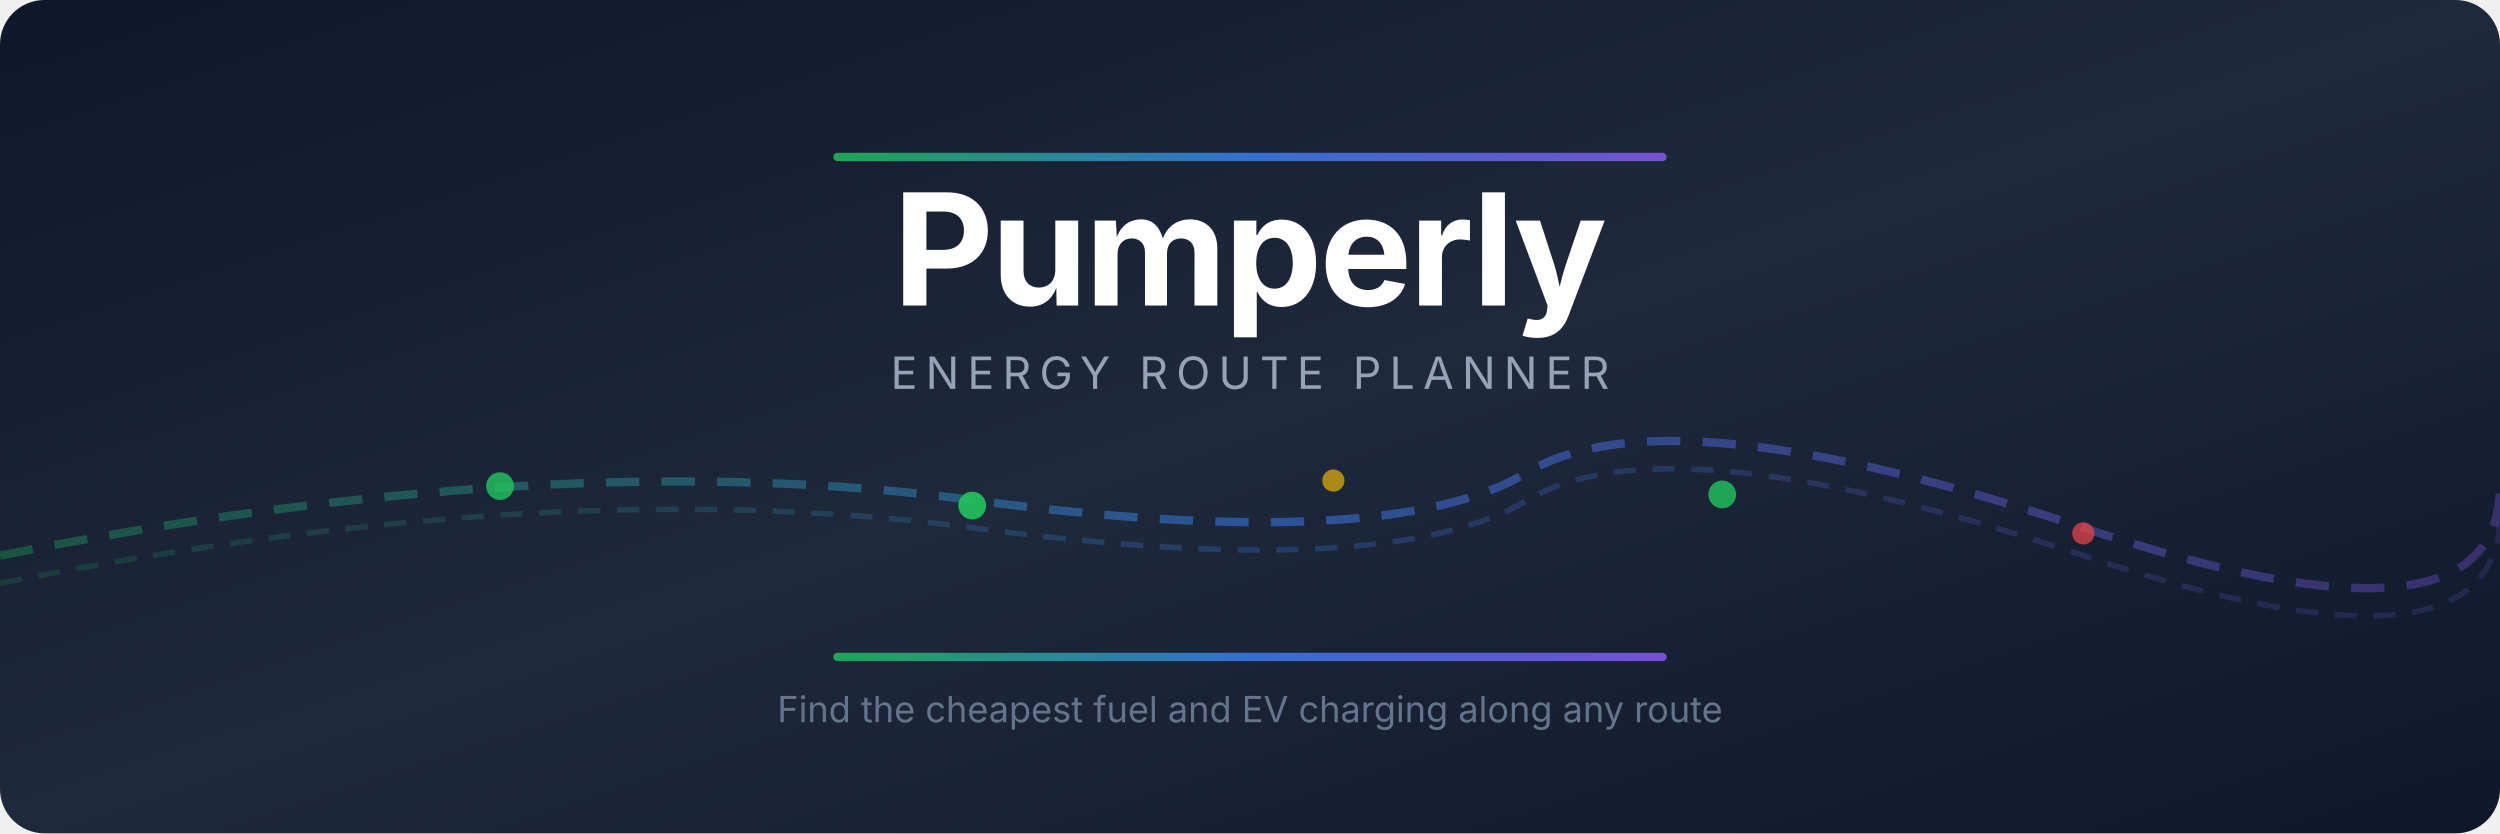
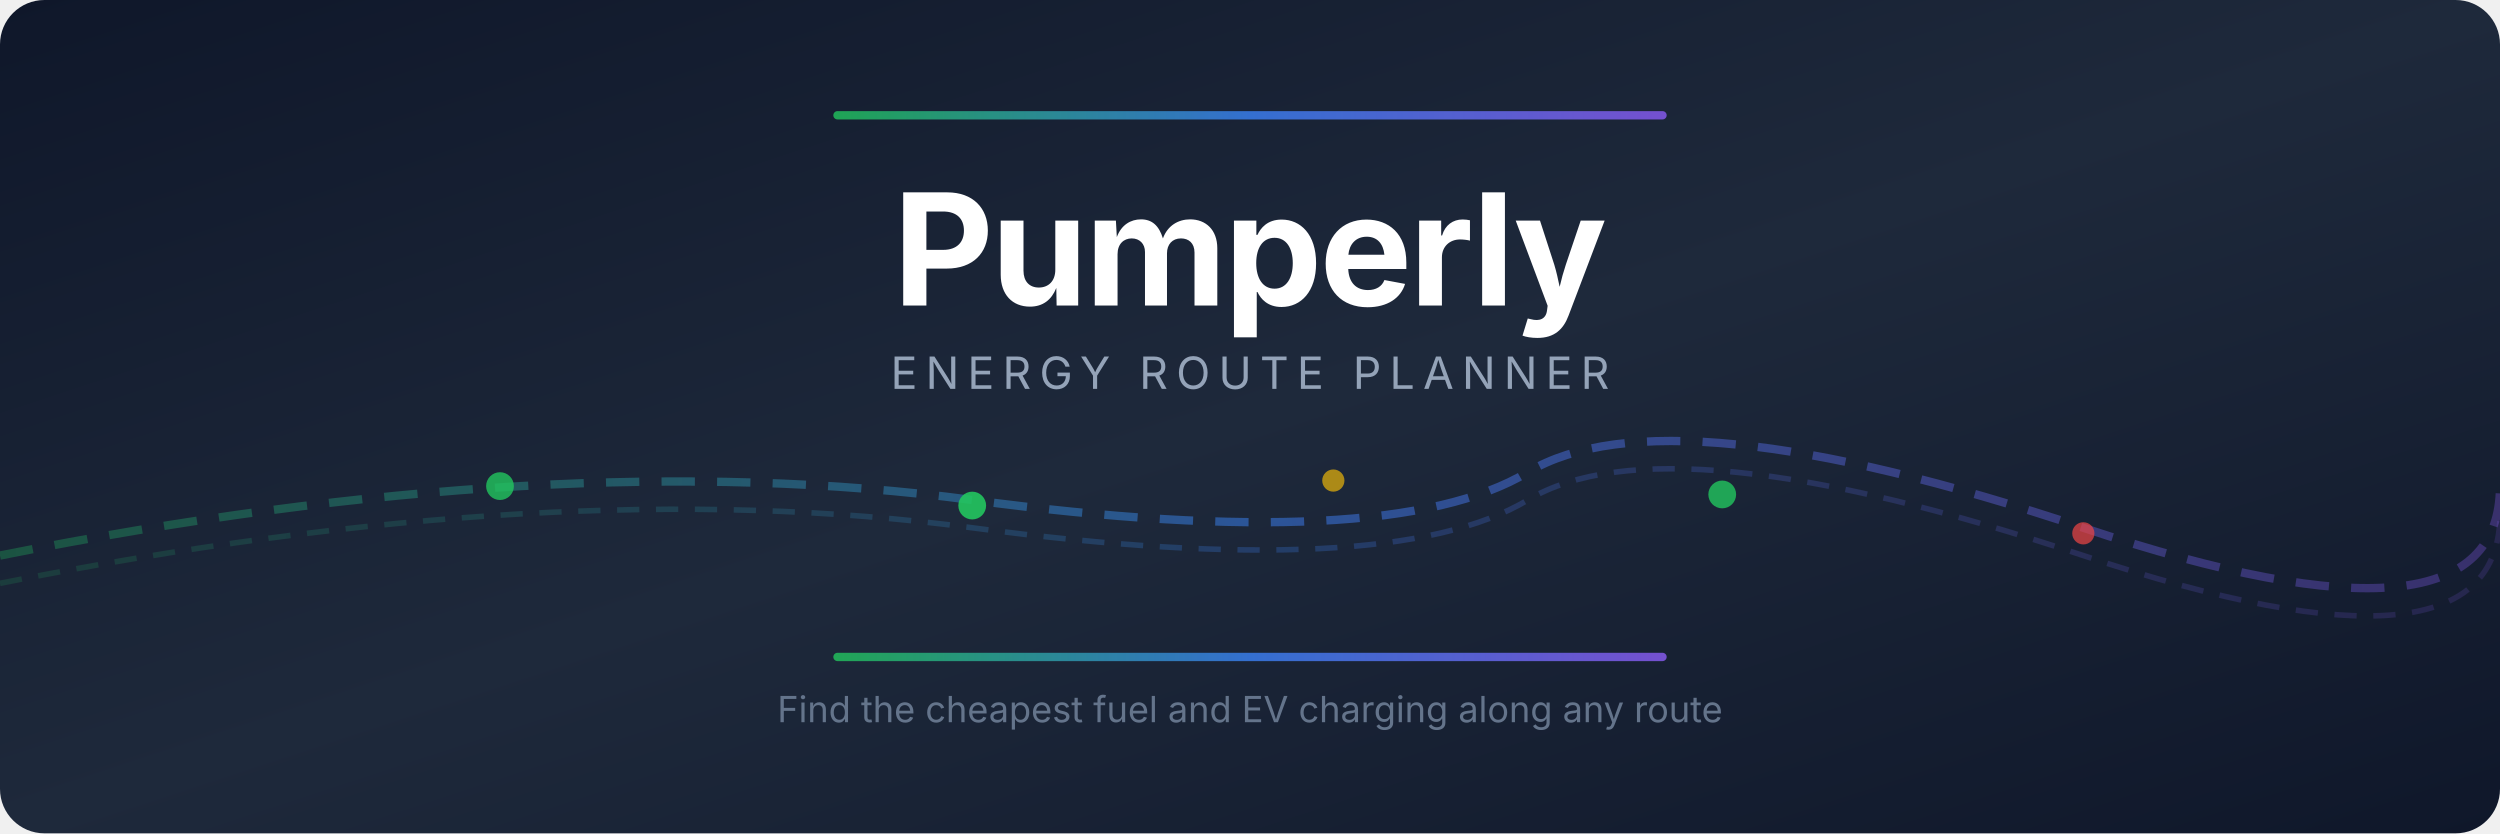
<svg xmlns="http://www.w3.org/2000/svg" viewBox="0 0 900 300">
  <defs>
    <linearGradient id="bg" x1="0%" y1="0%" x2="100%" y2="100%">
      <stop offset="0%" style="stop-color:#0f172a" />
      <stop offset="50%" style="stop-color:#1e293b" />
      <stop offset="100%" style="stop-color:#0f172a" />
    </linearGradient>
    <linearGradient id="accent" x1="0%" y1="0%" x2="100%" y2="0%">
      <stop offset="0%" style="stop-color:#22c55e" />
      <stop offset="50%" style="stop-color:#3b82f6" />
      <stop offset="100%" style="stop-color:#8b5cf6" />
    </linearGradient>
    <linearGradient id="road" x1="0%" y1="0%" x2="100%" y2="0%">
      <stop offset="0%" style="stop-color:#22c55e;stop-opacity:0.3" />
      <stop offset="50%" style="stop-color:#3b82f6;stop-opacity:0.5" />
      <stop offset="100%" style="stop-color:#8b5cf6;stop-opacity:0.3" />
    </linearGradient>
  </defs>
  <rect width="900" height="300" fill="url(#bg)" rx="16" />
  <path d="M 0 200 Q 200 160, 350 180 T 550 170 T 750 190 T 900 175" fill="none" stroke="url(#road)" stroke-width="3" stroke-dasharray="12 8" />
  <path d="M 0 210 Q 200 170, 350 190 T 550 180 T 750 200 T 900 185" fill="none" stroke="url(#road)" stroke-width="2" stroke-dasharray="8 6" opacity="0.5" />
  <circle cx="180" cy="175" r="5" fill="#22c55e" opacity="0.8" />
  <circle cx="350" cy="182" r="5" fill="#22c55e" opacity="0.9" />
  <circle cx="480" cy="173" r="4" fill="#eab308" opacity="0.7" />
  <circle cx="620" cy="178" r="5" fill="#22c55e" opacity="0.8" />
  <circle cx="750" cy="192" r="4" fill="#ef4444" opacity="0.7" />
-   <rect x="300" y="55" width="300" height="3" rx="1.5" fill="url(#accent)" opacity="0.8" />
+   <rect x="300" y="40" width="300" height="3" rx="1.5" fill="url(#accent)" opacity="0.8" />
  <text x="450" y="110" text-anchor="middle" font-family="system-ui, -apple-system, 'Segoe UI', sans-serif" font-size="56" font-weight="700" fill="white" letter-spacing="-1">Pumperly</text>
  <text x="450" y="140" text-anchor="middle" font-family="system-ui, -apple-system, 'Segoe UI', sans-serif" font-size="16" fill="#94a3b8" letter-spacing="3" font-weight="400">ENERGY ROUTE PLANNER</text>
  <rect x="300" y="235" width="300" height="3" rx="1.5" fill="url(#accent)" opacity="0.8" />
  <text x="450" y="260" text-anchor="middle" font-family="system-ui, -apple-system, 'Segoe UI', sans-serif" font-size="13" fill="#64748b">Find the cheapest fuel and EV charging along any route</text>
</svg>
